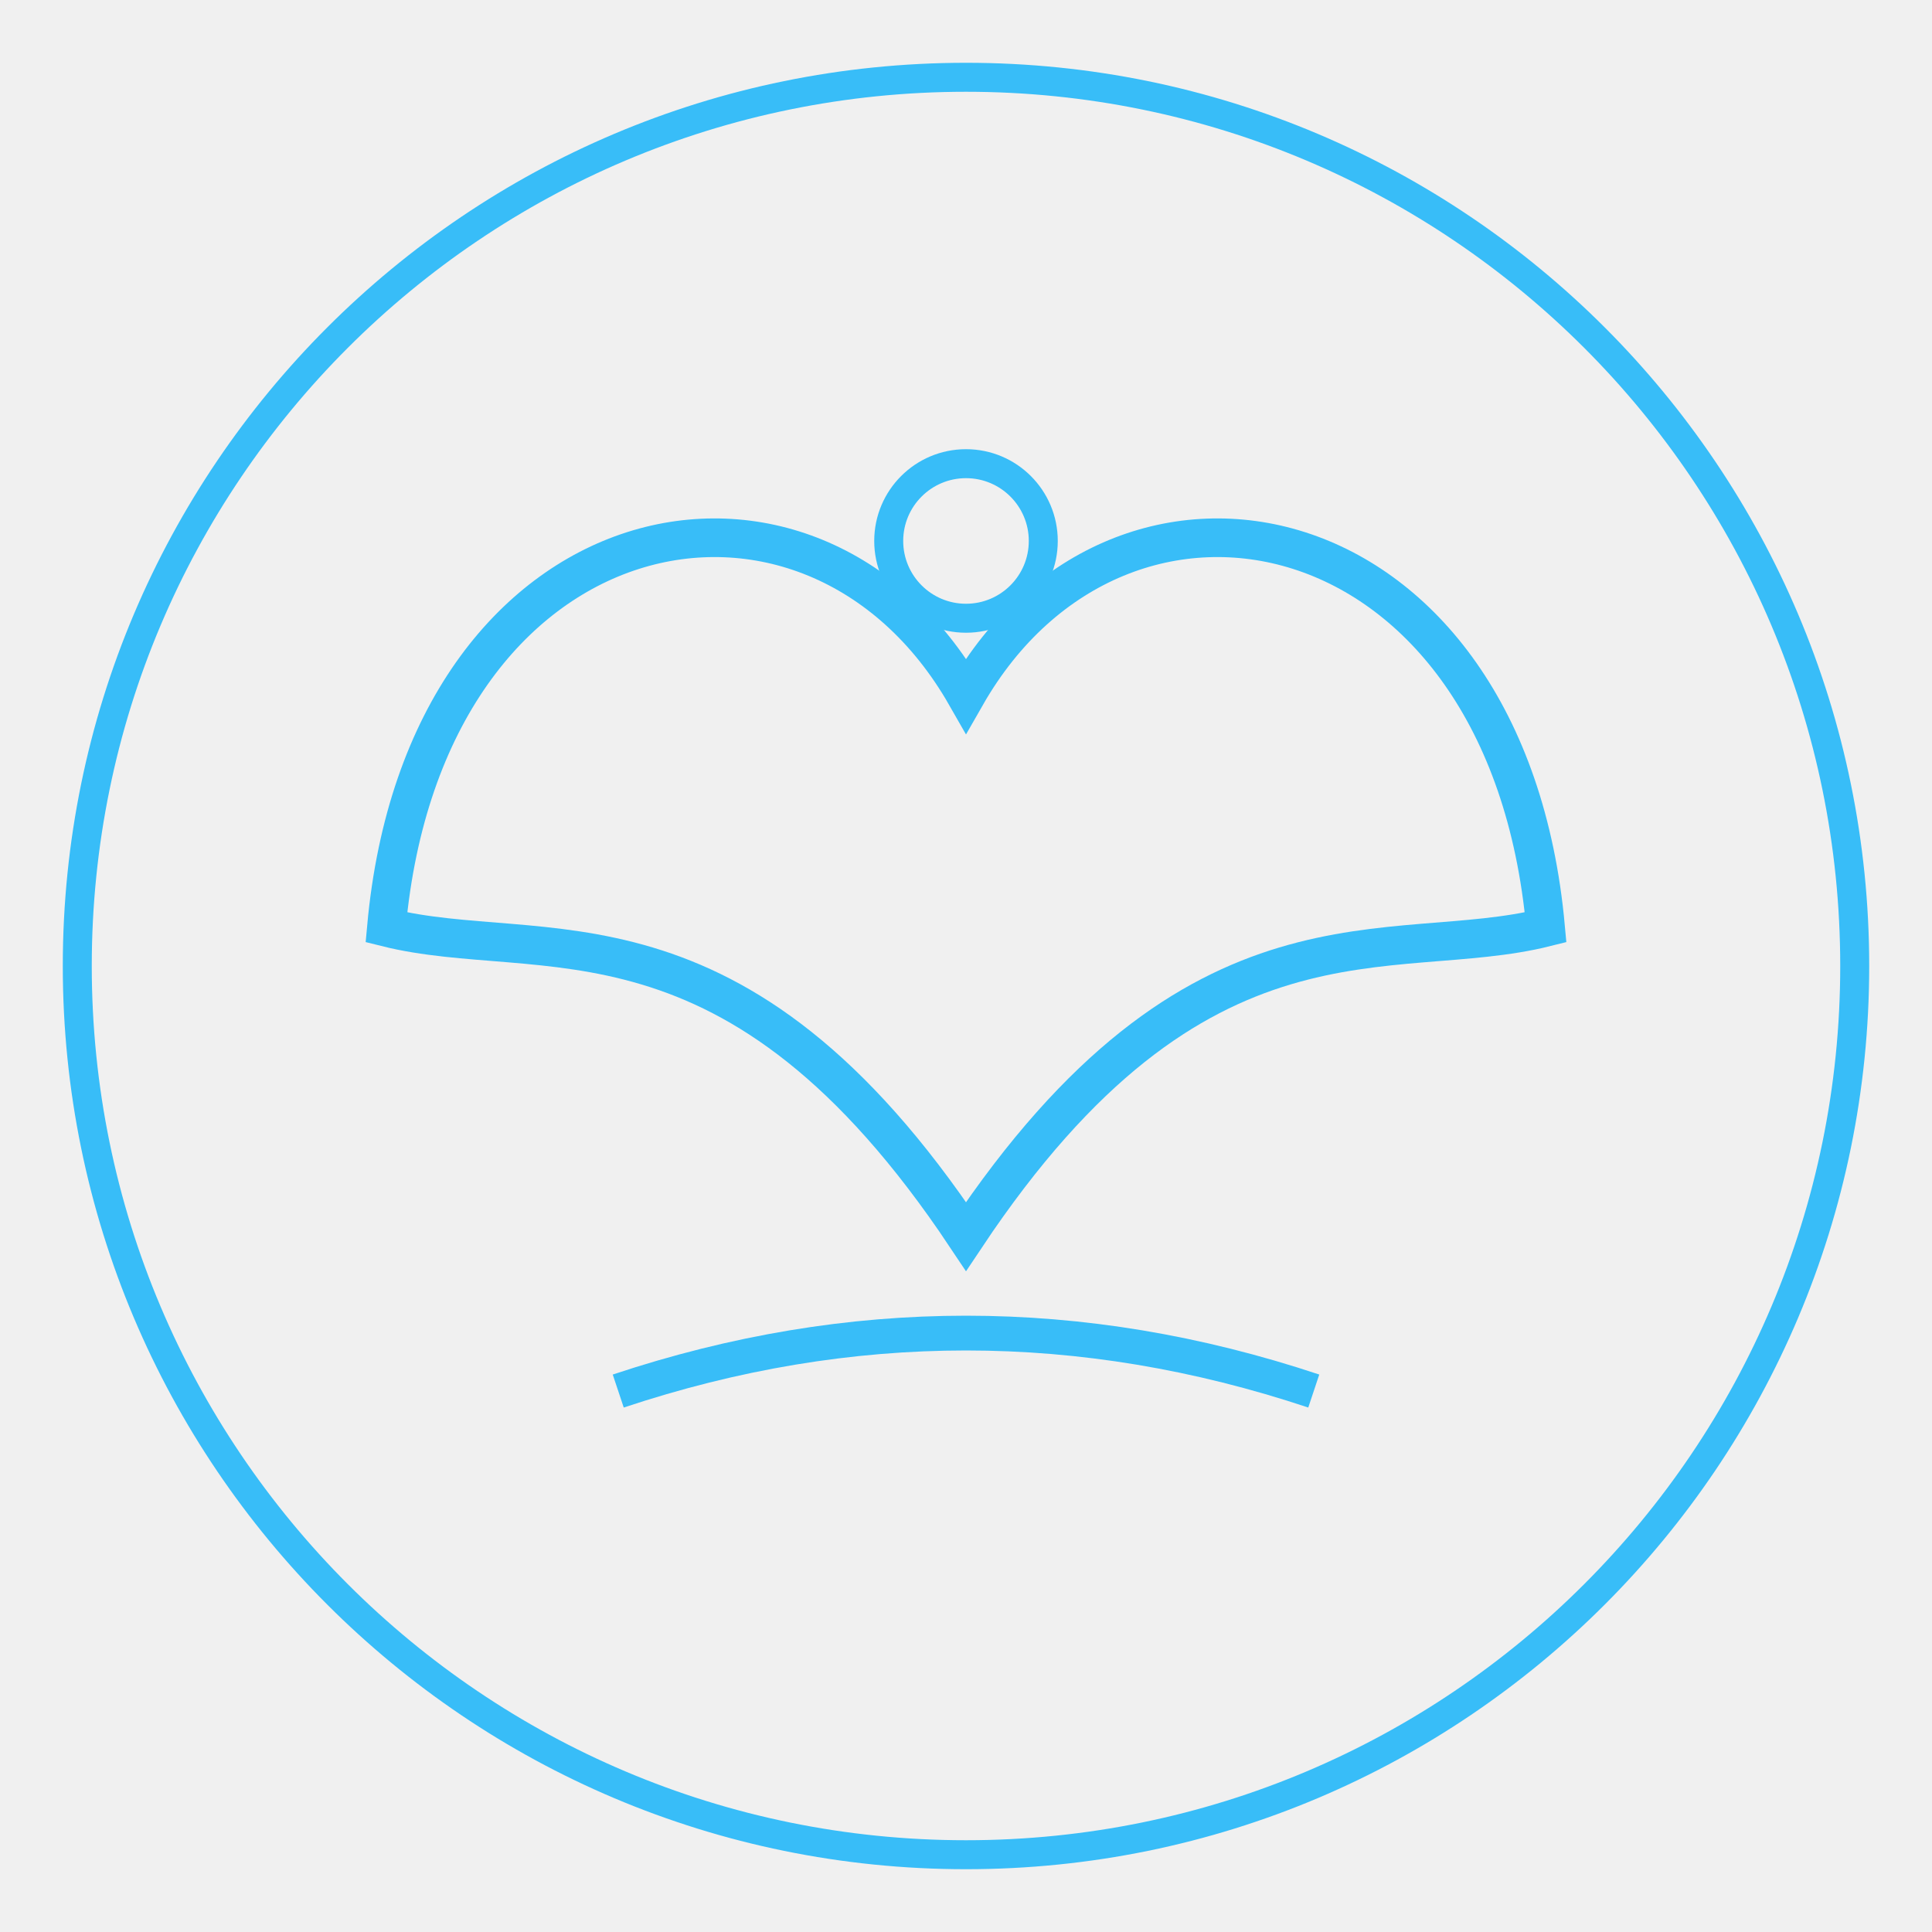
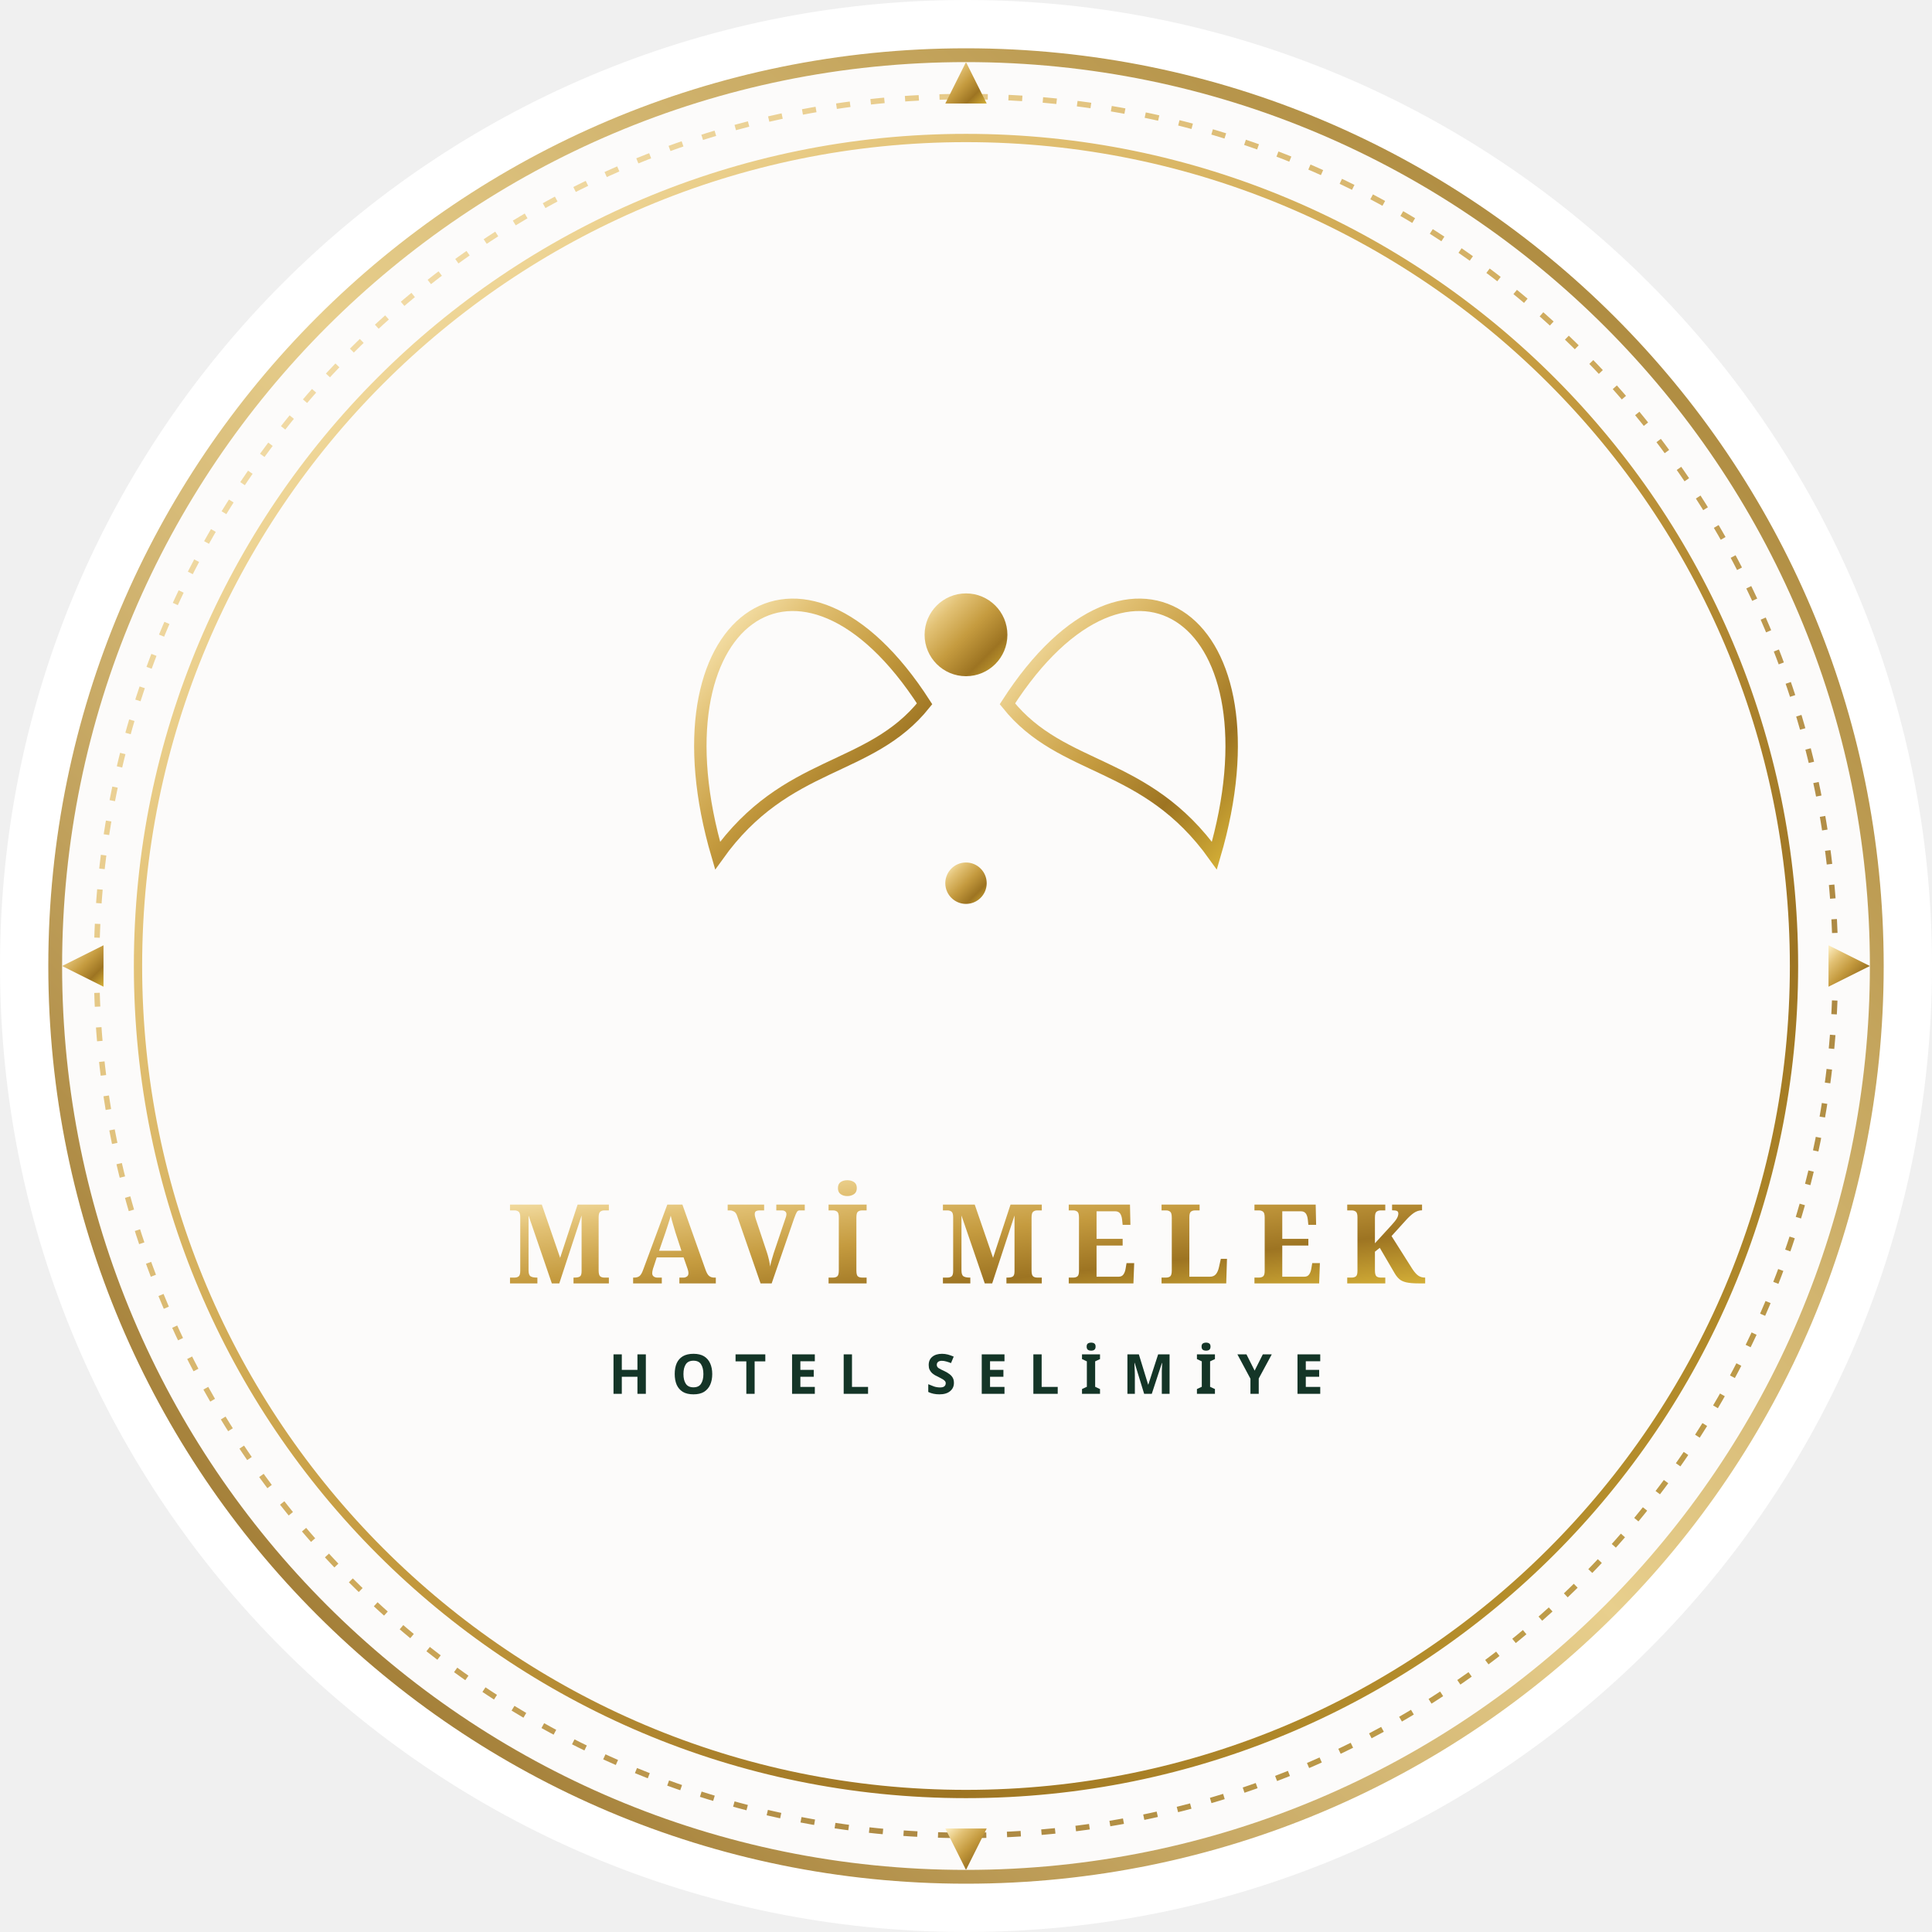
- <svg xmlns="http://www.w3.org/2000/svg" viewBox="0 0 100 100" width="100%" height="100%" color="#38bdf8">
+ <svg xmlns="http://www.w3.org/2000/svg" viewBox="0 0 280 280" width="100%" height="100%">
  <defs>
-     <linearGradient id="goldGrad-mavi-melek-hotel" x1="0%" y1="0%" x2="100%" y2="100%">
-       <stop offset="0%" stop-color="#38bdf8" />
-       <stop offset="100%" stop-color="#0369a1" />
+     <linearGradient id="goldLuxury" x1="0%" y1="0%" x2="100%" y2="100%">
+       <stop offset="0%" stop-color="#fff1c5" />
+       <stop offset="25%" stop-color="#e2c174" />
+       <stop offset="50%" stop-color="#c59b3f" />
+       <stop offset="75%" stop-color="#9d7422" />
+       <stop offset="100%" stop-color="#d4af37" />
    </linearGradient>
+     <linearGradient id="goldRing" x1="0%" y1="100%" x2="100%" y2="0%">
+       <stop offset="0%" stop-color="#8a6118" />
+       <stop offset="50%" stop-color="#e8cf8d" />
+       <stop offset="100%" stop-color="#9a7324" />
+     </linearGradient>
+     <linearGradient id="emeraldLuxury" x1="0%" y1="0%" x2="100%" y2="100%">
+       <stop offset="0%" stop-color="#1b4d39" />
+       <stop offset="50%" stop-color="#0c2b20" />
+       <stop offset="100%" stop-color="#051610" />
+     </linearGradient>
+     <filter id="glow" x="-20%" y="-20%" width="140%" height="140%">
+       <feGaussianBlur stdDeviation="2" result="blur" />
+       <feComposite in="SourceGraphic" in2="blur" operator="over" />
+     </filter>
  </defs>
-   <g fill="none" stroke="currentColor">
-     <circle cx="50" cy="50" r="46" fill="none" stroke="currentColor" stroke-width="1.5" />
-     <path d="M50 36 C42 22, 22 26, 20 48 C28 50, 38 46, 50 64 C62 46, 72 50, 80 48 C78 26, 58 22, 50 36 Z" fill="none" stroke="currentColor" stroke-width="2" />
-     <circle cx="50" cy="28" r="4" fill="none" stroke="currentColor" stroke-width="1.5" />
-     <path d="M32 72 Q50 66 68 72" stroke="currentColor" stroke-width="1.8" fill="none" />
+   <rect width="280" height="280" rx="140" fill="#ffffff" />
+   <circle cx="140" cy="140" r="132" fill="#fcfbfa" stroke="url(#goldRing)" stroke-width="2" />
+   <circle cx="140" cy="140" r="126" fill="none" stroke="url(#goldLuxury)" stroke-width="0.8" stroke-dasharray="2 3" opacity="0.85" />
+   <circle cx="140" cy="140" r="120" fill="none" stroke="url(#goldLuxury)" stroke-width="1.2" />
+   <polygon points="140,9 143,15 137,15" fill="url(#goldLuxury)" />
+   <polygon points="140,271 143,265 137,265" fill="url(#goldLuxury)" />
+   <polygon points="9,140 15,143 15,137" fill="url(#goldLuxury)" />
+   <polygon points="271,140 265,143 265,137" fill="url(#goldLuxury)" />
+   <g transform="translate(140, 110)">
+     <path d="M-6 -8 C-24 -36 -46 -20 -36 14 C-26 0 -14 2 -6 -8 Z" fill="none" stroke="url(#goldLuxury)" stroke-width="1.8" />
+     <path d="M6 -8 C24 -36 46 -20 36 14 C26 0 14 2 6 -8 Z" fill="none" stroke="url(#goldLuxury)" stroke-width="1.8" />
+     <circle cx="0" cy="-18" r="6" fill="url(#goldLuxury)" />
+     <circle cx="0" cy="18" r="3" fill="url(#goldLuxury)" />
  </g>
+   <text x="140" y="186" font-family="'Cinzel', serif" font-size="16" font-weight="700" fill="url(#goldLuxury)" text-anchor="middle" letter-spacing="3">MAVİ MELEK</text>
+   <text x="140" y="202" font-family="'Plus Jakarta Sans', sans-serif" font-size="8" font-weight="700" fill="#143527" text-anchor="middle" letter-spacing="3">HOTEL SELİMİYE</text>
</svg>
